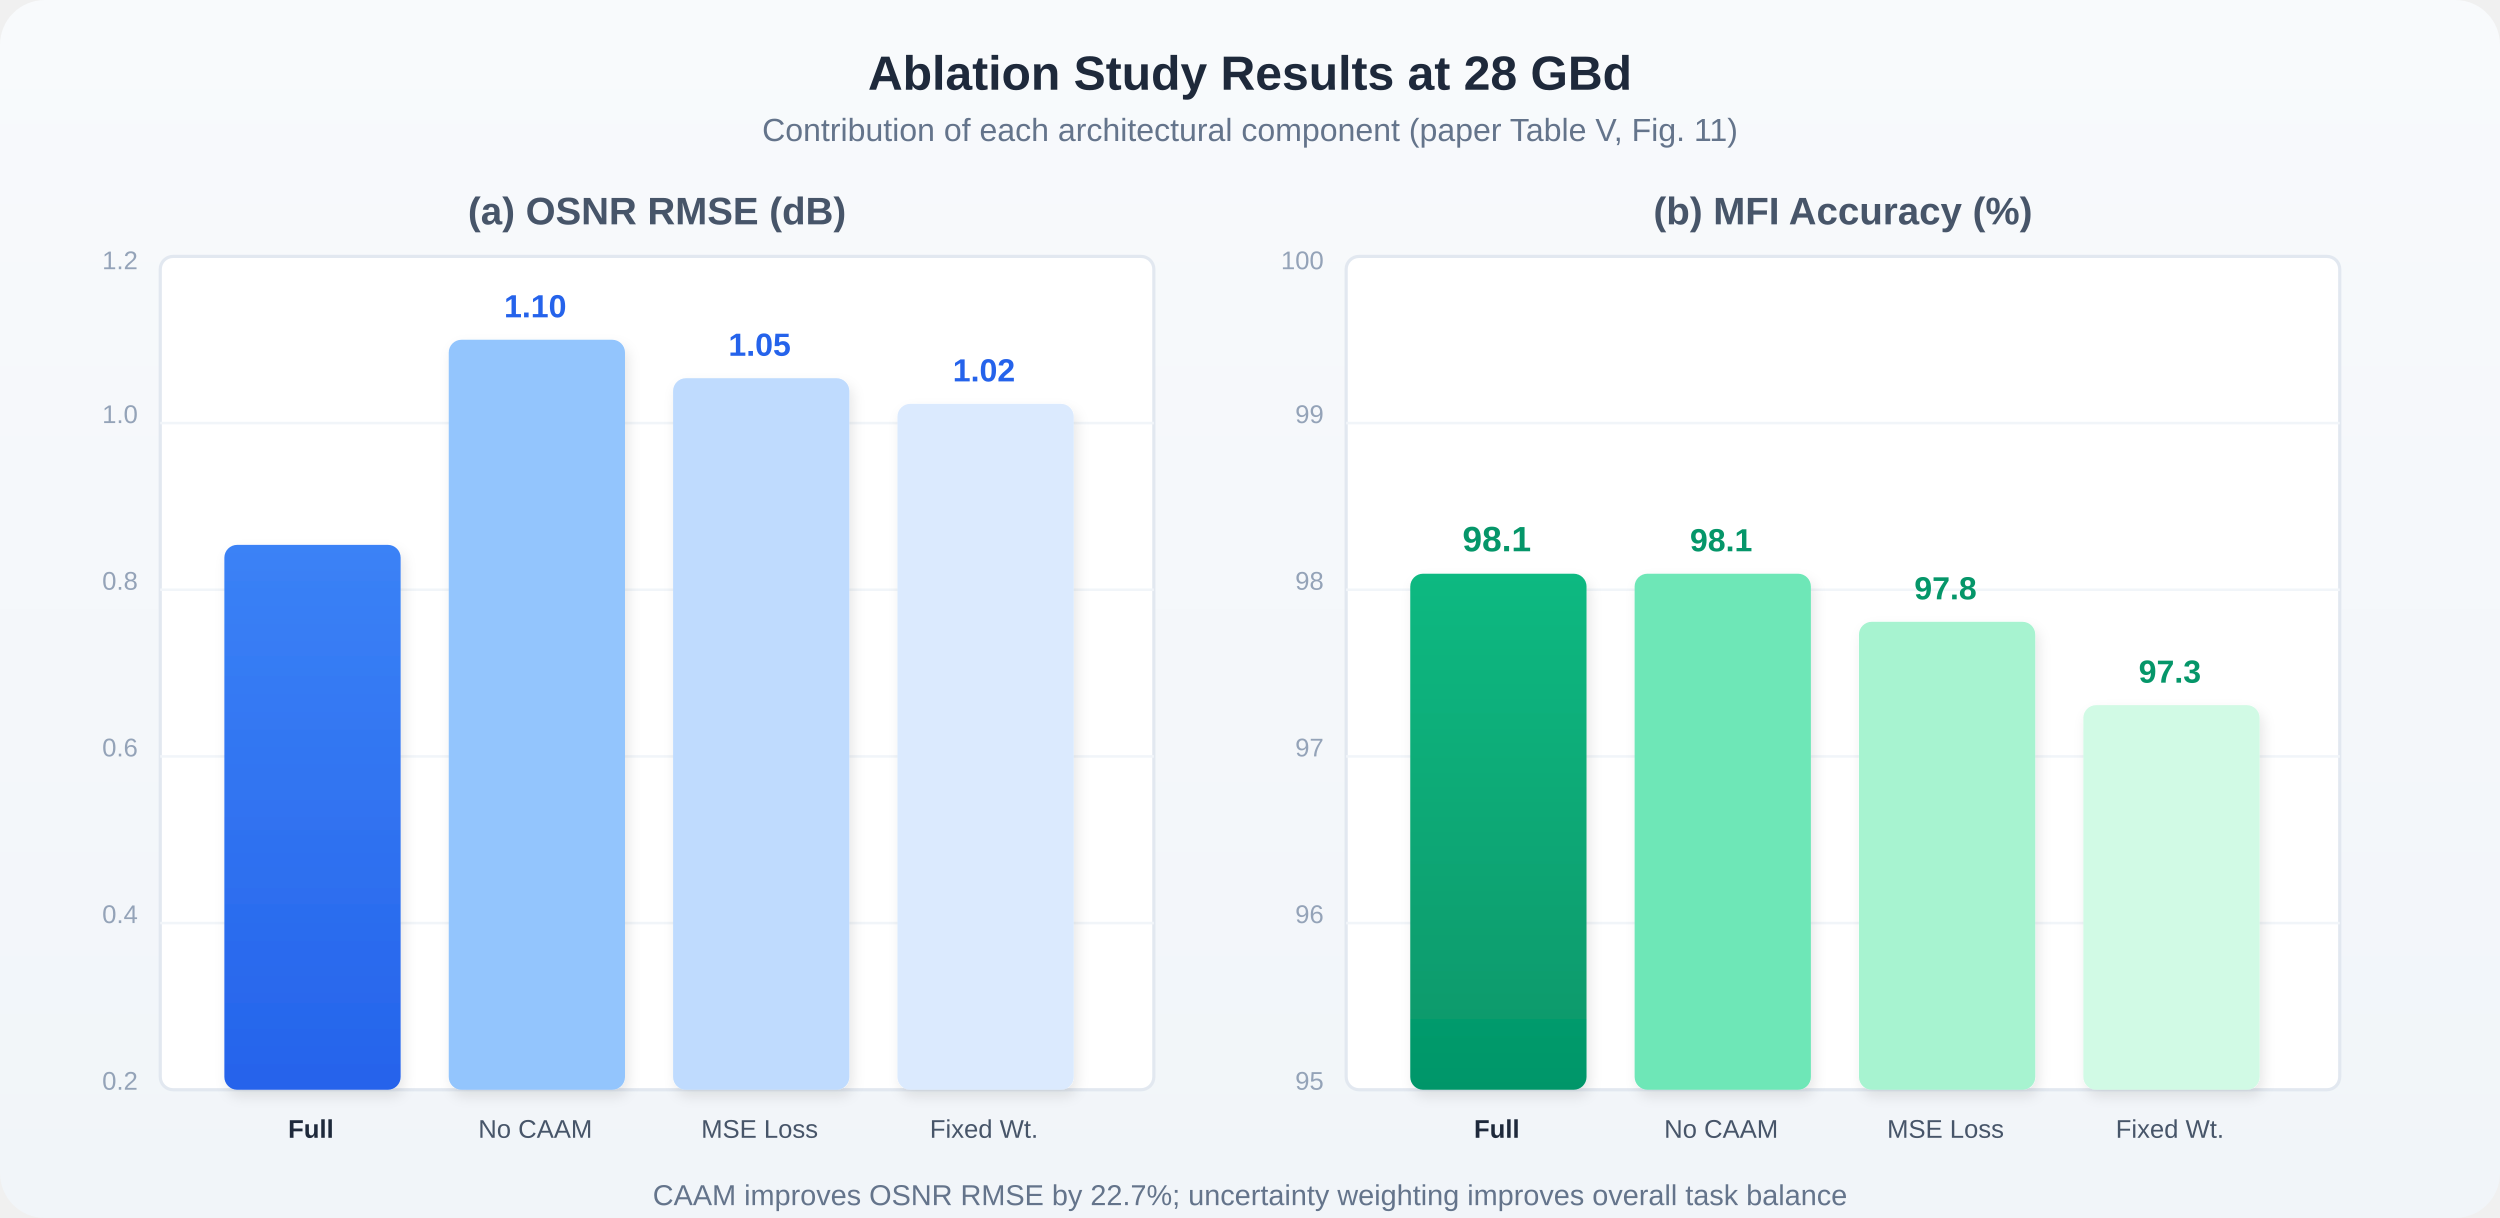
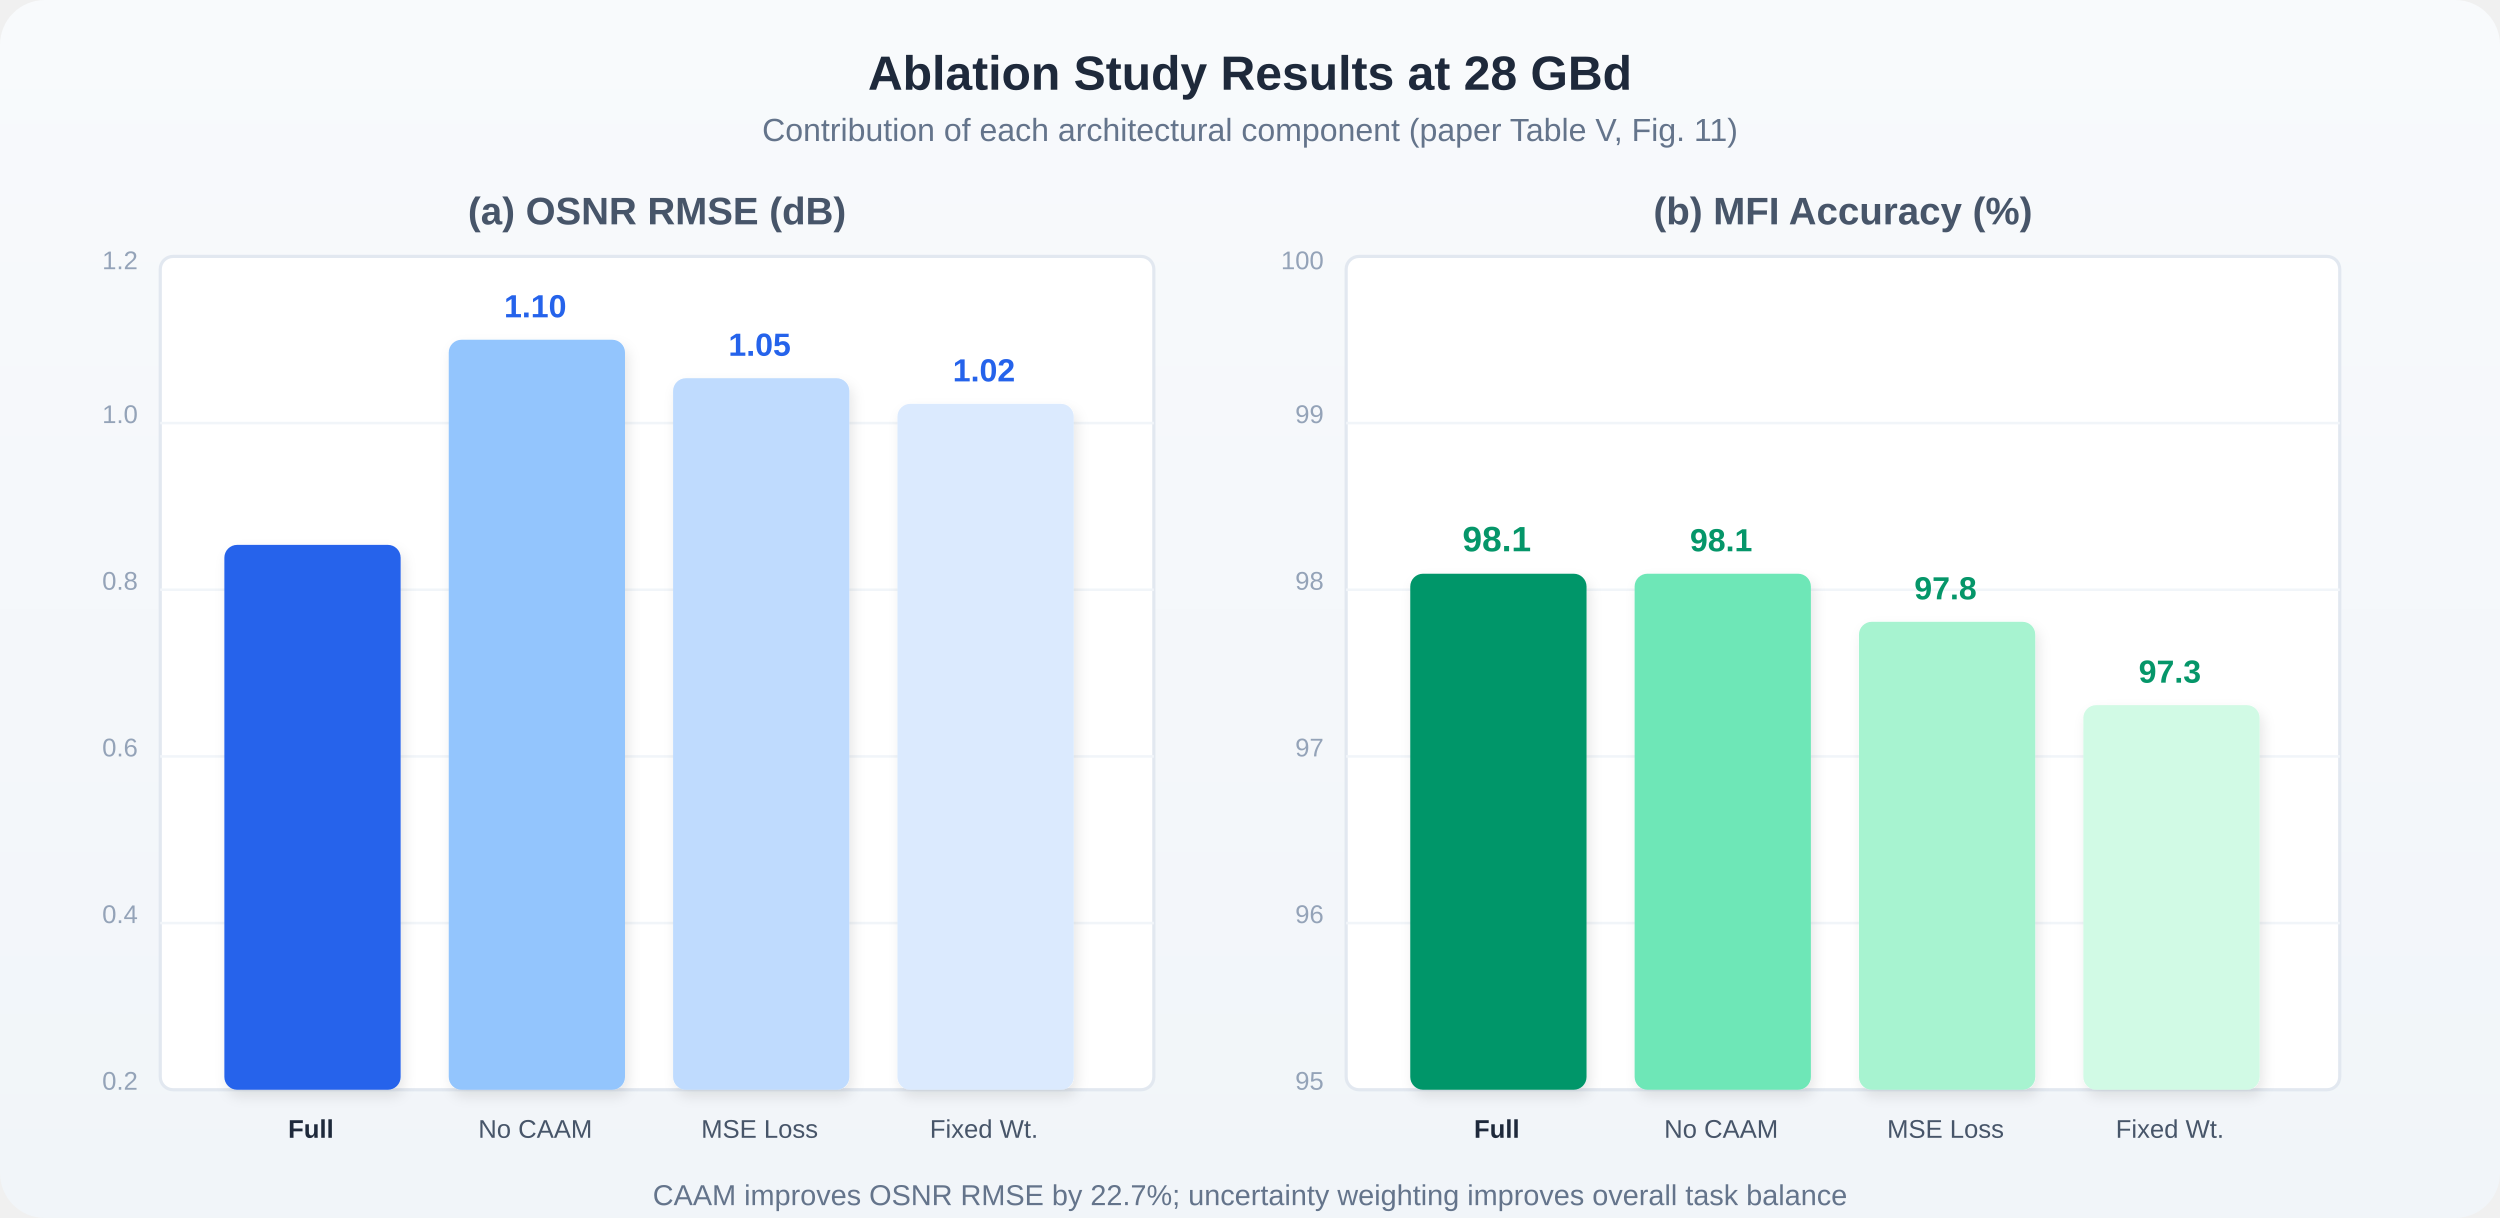
<svg xmlns="http://www.w3.org/2000/svg" viewBox="0 0 780 380" font-family="Segoe UI, Arial, sans-serif">
  <defs>
    <linearGradient id="ab_bg" x1="0%" y1="0%" x2="0%" y2="100%">
      <stop offset="0%" style="stop-color:#f8fafc" />
      <stop offset="100%" style="stop-color:#f1f5f9" />
    </linearGradient>
    <linearGradient id="ab_bar1" x1="0%" y1="0%" x2="0%" y2="100%">
-       <stop offset="0%" style="stop-color:#3b82f6" />
+       <stop offset="0%" style="stop-color:#2563eb" />
      <stop offset="100%" style="stop-color:#2563eb" />
    </linearGradient>
    <linearGradient id="ab_bar2" x1="0%" y1="0%" x2="0%" y2="100%">
-       <stop offset="0%" style="stop-color:#10b981" />
+       <stop offset="0%" style="stop-color:#059669" />
      <stop offset="100%" style="stop-color:#059669" />
    </linearGradient>
    <filter id="ab_sh" x="-3%" y="-3%" width="106%" height="110%">
      <feDropShadow dx="1" dy="2" stdDeviation="2" flood-opacity="0.1" />
    </filter>
  </defs>
  <rect width="780" height="380" rx="14" fill="url(#ab_bg)" />
  <text x="390" y="28" text-anchor="middle" font-size="15" font-weight="700" fill="#1e293b">Ablation Study Results at 28 GBd</text>
  <text x="390" y="44" text-anchor="middle" font-size="10" fill="#64748b">Contribution of each architectural component (paper Table V, Fig. 11)</text>
  <text x="205" y="70" text-anchor="middle" font-size="12" font-weight="600" fill="#475569">(a) OSNR RMSE (dB)</text>
  <rect x="50" y="80" width="310" height="260" fill="#fff" stroke="#e2e8f0" stroke-width="1" rx="4" />
  <g stroke="#f1f5f9" stroke-width="0.8">
    <line x1="50" y1="132" x2="360" y2="132" />
    <line x1="50" y1="184" x2="360" y2="184" />
    <line x1="50" y1="236" x2="360" y2="236" />
    <line x1="50" y1="288" x2="360" y2="288" />
  </g>
  <text x="43" y="84" text-anchor="end" font-size="8" fill="#94a3b8">1.2</text>
  <text x="43" y="132" text-anchor="end" font-size="8" fill="#94a3b8">1.0</text>
  <text x="43" y="184" text-anchor="end" font-size="8" fill="#94a3b8">0.8</text>
  <text x="43" y="236" text-anchor="end" font-size="8" fill="#94a3b8">0.6</text>
  <text x="43" y="288" text-anchor="end" font-size="8" fill="#94a3b8">0.4</text>
  <text x="43" y="340" text-anchor="end" font-size="8" fill="#94a3b8">0.2</text>
  <g filter="url(#ab_sh)">
    <rect x="70" y="170" width="55" height="170" rx="4" fill="url(#ab_bar1)" />
    <rect x="140" y="106" width="55" height="234" rx="4" fill="#93c5fd" />
    <rect x="210" y="118" width="55" height="222" rx="4" fill="#bfdbfe" />
    <rect x="280" y="126" width="55" height="214" rx="4" fill="#dbeafe" />
  </g>
  <text x="97" y="163" text-anchor="middle" font-size="11" font-weight="700" fill="#fff">0.85</text>
  <text x="167" y="99" text-anchor="middle" font-size="10" font-weight="600" fill="#2563eb">1.10</text>
  <text x="237" y="111" text-anchor="middle" font-size="10" font-weight="600" fill="#2563eb">1.05</text>
  <text x="307" y="119" text-anchor="middle" font-size="10" font-weight="600" fill="#2563eb">1.02</text>
  <text x="575" y="70" text-anchor="middle" font-size="12" font-weight="600" fill="#475569">(b) MFI Accuracy (%)</text>
  <rect x="420" y="80" width="310" height="260" fill="#fff" stroke="#e2e8f0" stroke-width="1" rx="4" />
  <g stroke="#f1f5f9" stroke-width="0.8">
    <line x1="420" y1="132" x2="730" y2="132" />
    <line x1="420" y1="184" x2="730" y2="184" />
    <line x1="420" y1="236" x2="730" y2="236" />
    <line x1="420" y1="288" x2="730" y2="288" />
  </g>
  <text x="413" y="84" text-anchor="end" font-size="8" fill="#94a3b8">100</text>
  <text x="413" y="132" text-anchor="end" font-size="8" fill="#94a3b8">99</text>
  <text x="413" y="184" text-anchor="end" font-size="8" fill="#94a3b8">98</text>
  <text x="413" y="236" text-anchor="end" font-size="8" fill="#94a3b8">97</text>
  <text x="413" y="288" text-anchor="end" font-size="8" fill="#94a3b8">96</text>
  <text x="413" y="340" text-anchor="end" font-size="8" fill="#94a3b8">95</text>
  <g filter="url(#ab_sh)">
    <rect x="440" y="179" width="55" height="161" rx="4" fill="url(#ab_bar2)" />
    <rect x="510" y="179" width="55" height="161" rx="4" fill="#6ee7b7" />
    <rect x="580" y="194" width="55" height="146" rx="4" fill="#a7f3d0" />
    <rect x="650" y="220" width="55" height="120" rx="4" fill="#d1fae5" />
  </g>
  <text x="467" y="172" text-anchor="middle" font-size="11" font-weight="700" fill="#059669">98.1</text>
  <text x="537" y="172" text-anchor="middle" font-size="10" font-weight="600" fill="#059669">98.1</text>
  <text x="607" y="187" text-anchor="middle" font-size="10" font-weight="600" fill="#059669">97.8</text>
  <text x="677" y="213" text-anchor="middle" font-size="10" font-weight="600" fill="#059669">97.3</text>
  <text x="97" y="355" text-anchor="middle" font-size="8" font-weight="600" fill="#1e293b">Full</text>
  <text x="167" y="355" text-anchor="middle" font-size="8" fill="#475569">No CAAM</text>
  <text x="237" y="355" text-anchor="middle" font-size="8" fill="#475569">MSE Loss</text>
  <text x="307" y="355" text-anchor="middle" font-size="8" fill="#475569">Fixed Wt.</text>
  <text x="467" y="355" text-anchor="middle" font-size="8" font-weight="600" fill="#1e293b">Full</text>
  <text x="537" y="355" text-anchor="middle" font-size="8" fill="#475569">No CAAM</text>
  <text x="607" y="355" text-anchor="middle" font-size="8" fill="#475569">MSE Loss</text>
  <text x="677" y="355" text-anchor="middle" font-size="8" fill="#475569">Fixed Wt.</text>
  <text x="390" y="376" text-anchor="middle" font-size="9" fill="#64748b">CAAM improves OSNR RMSE by 22.7%; uncertainty weighting improves overall task balance</text>
</svg>
